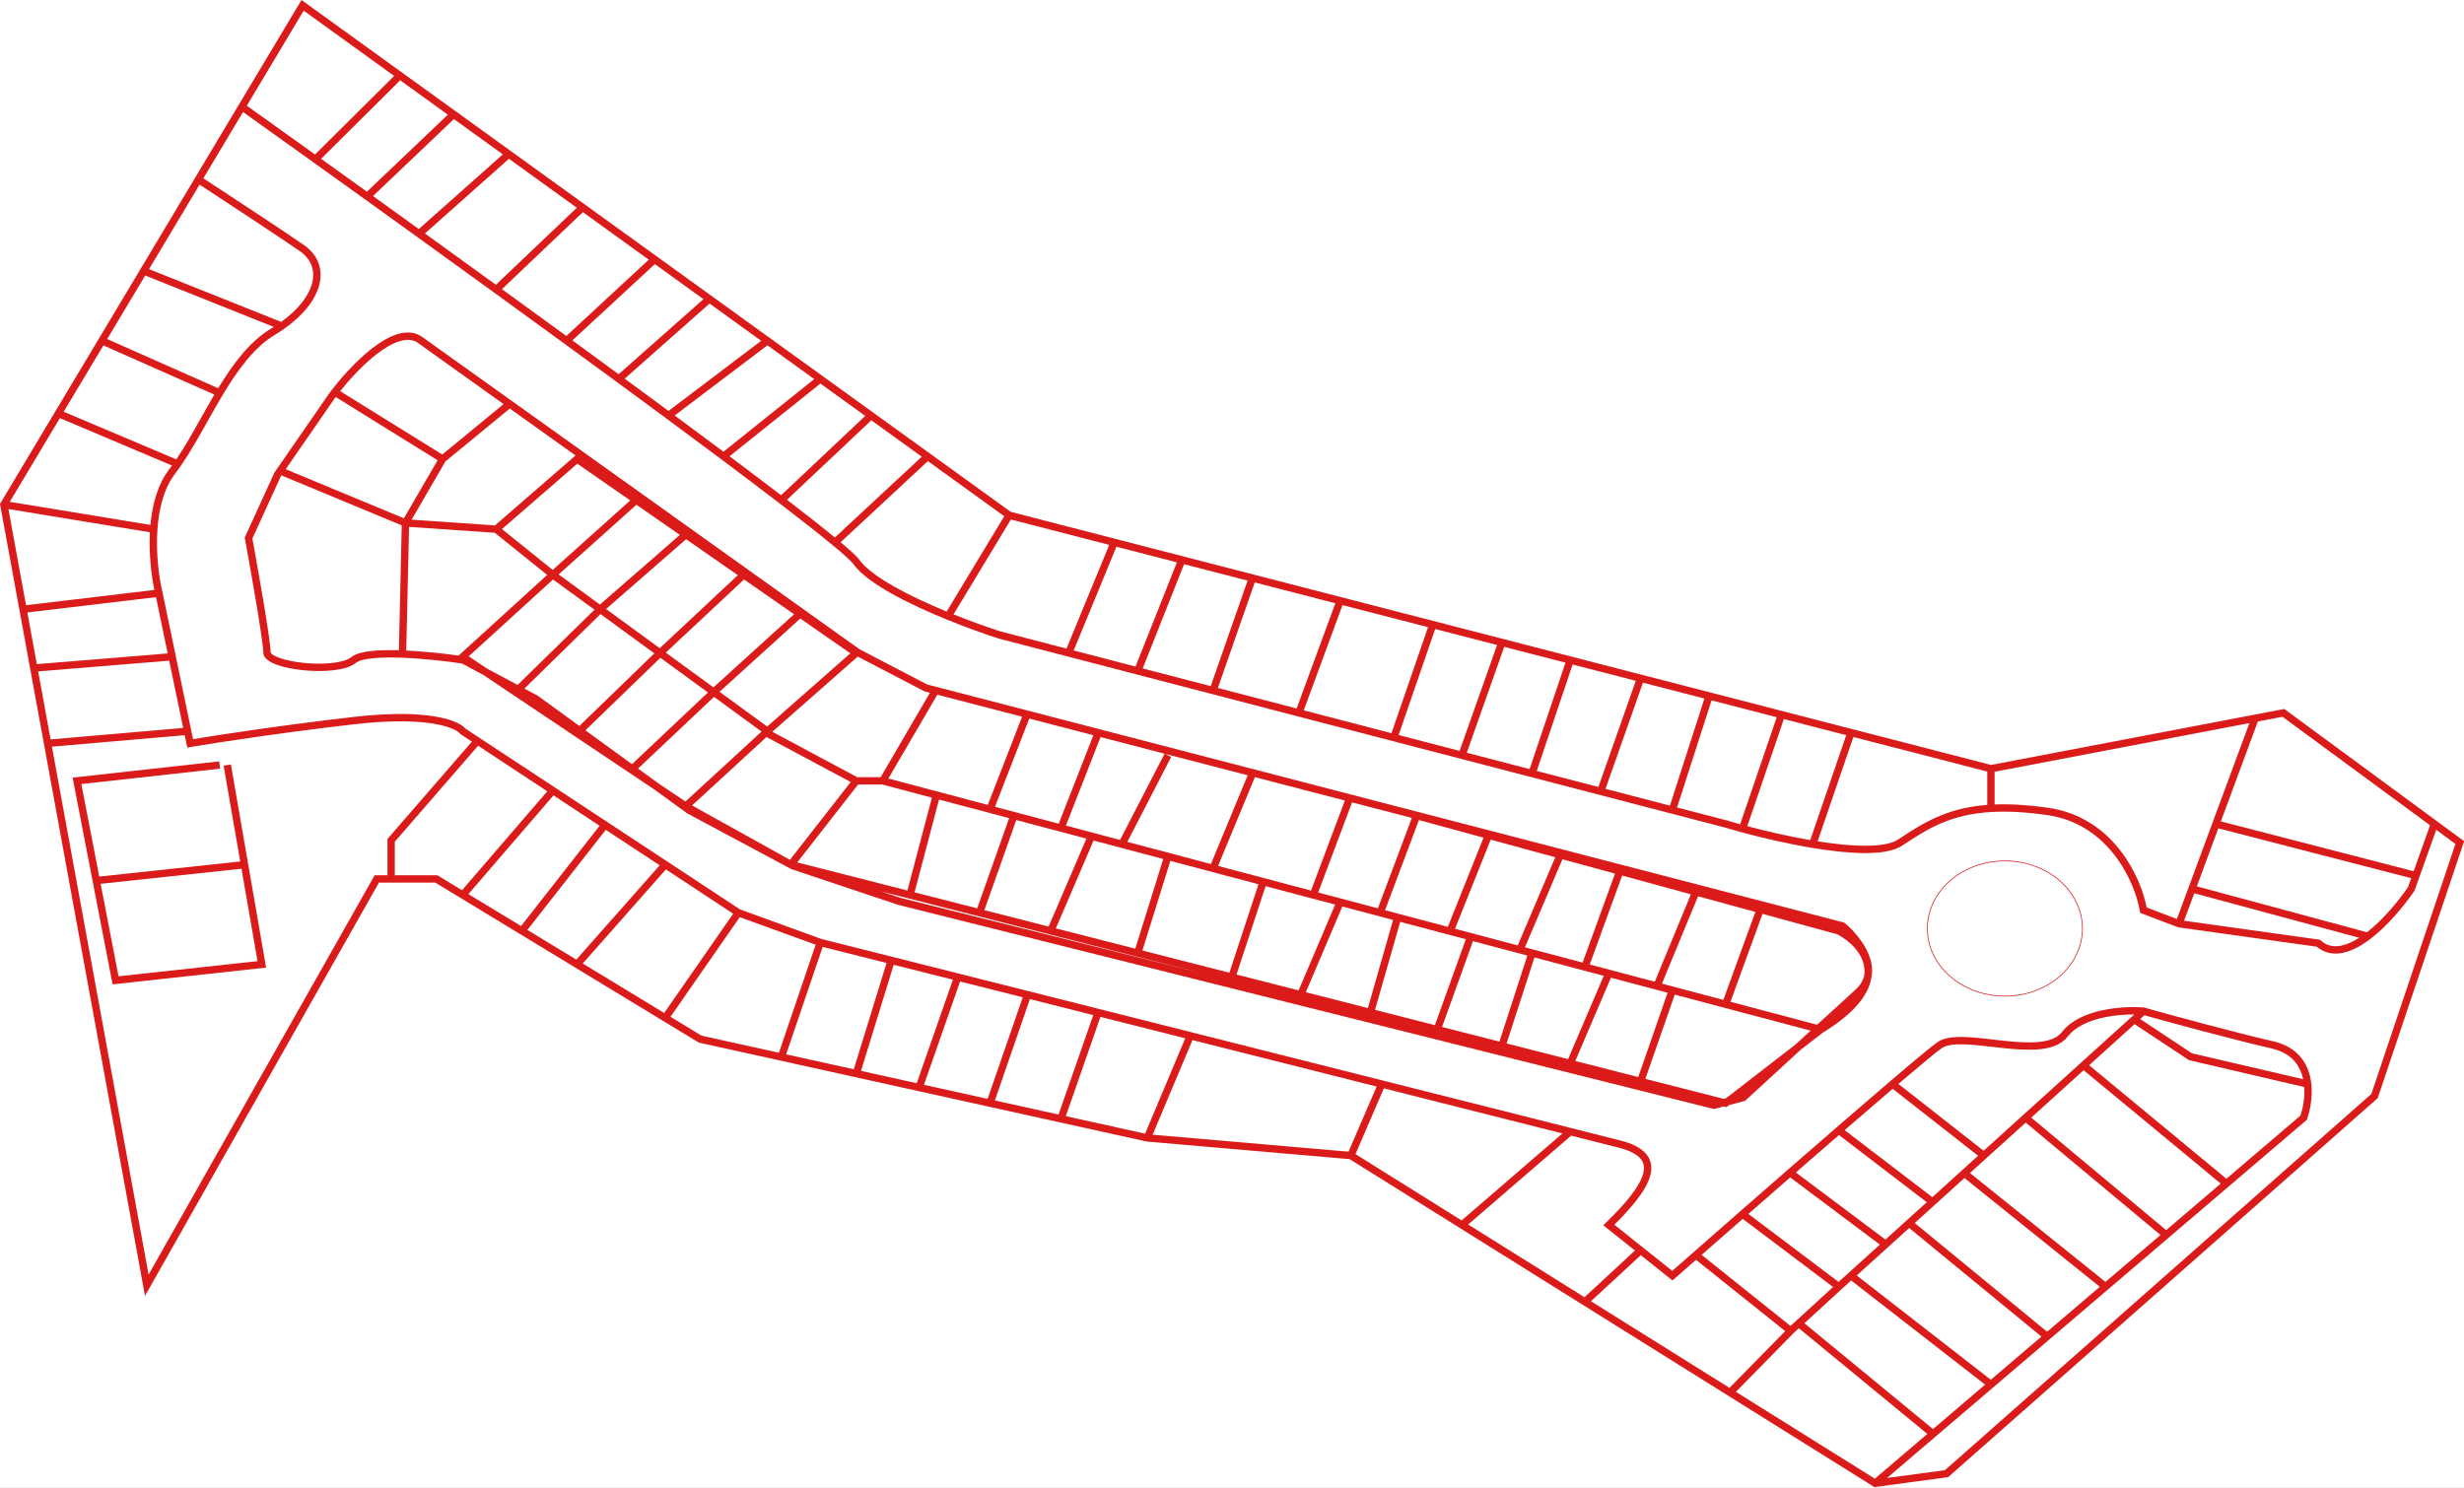
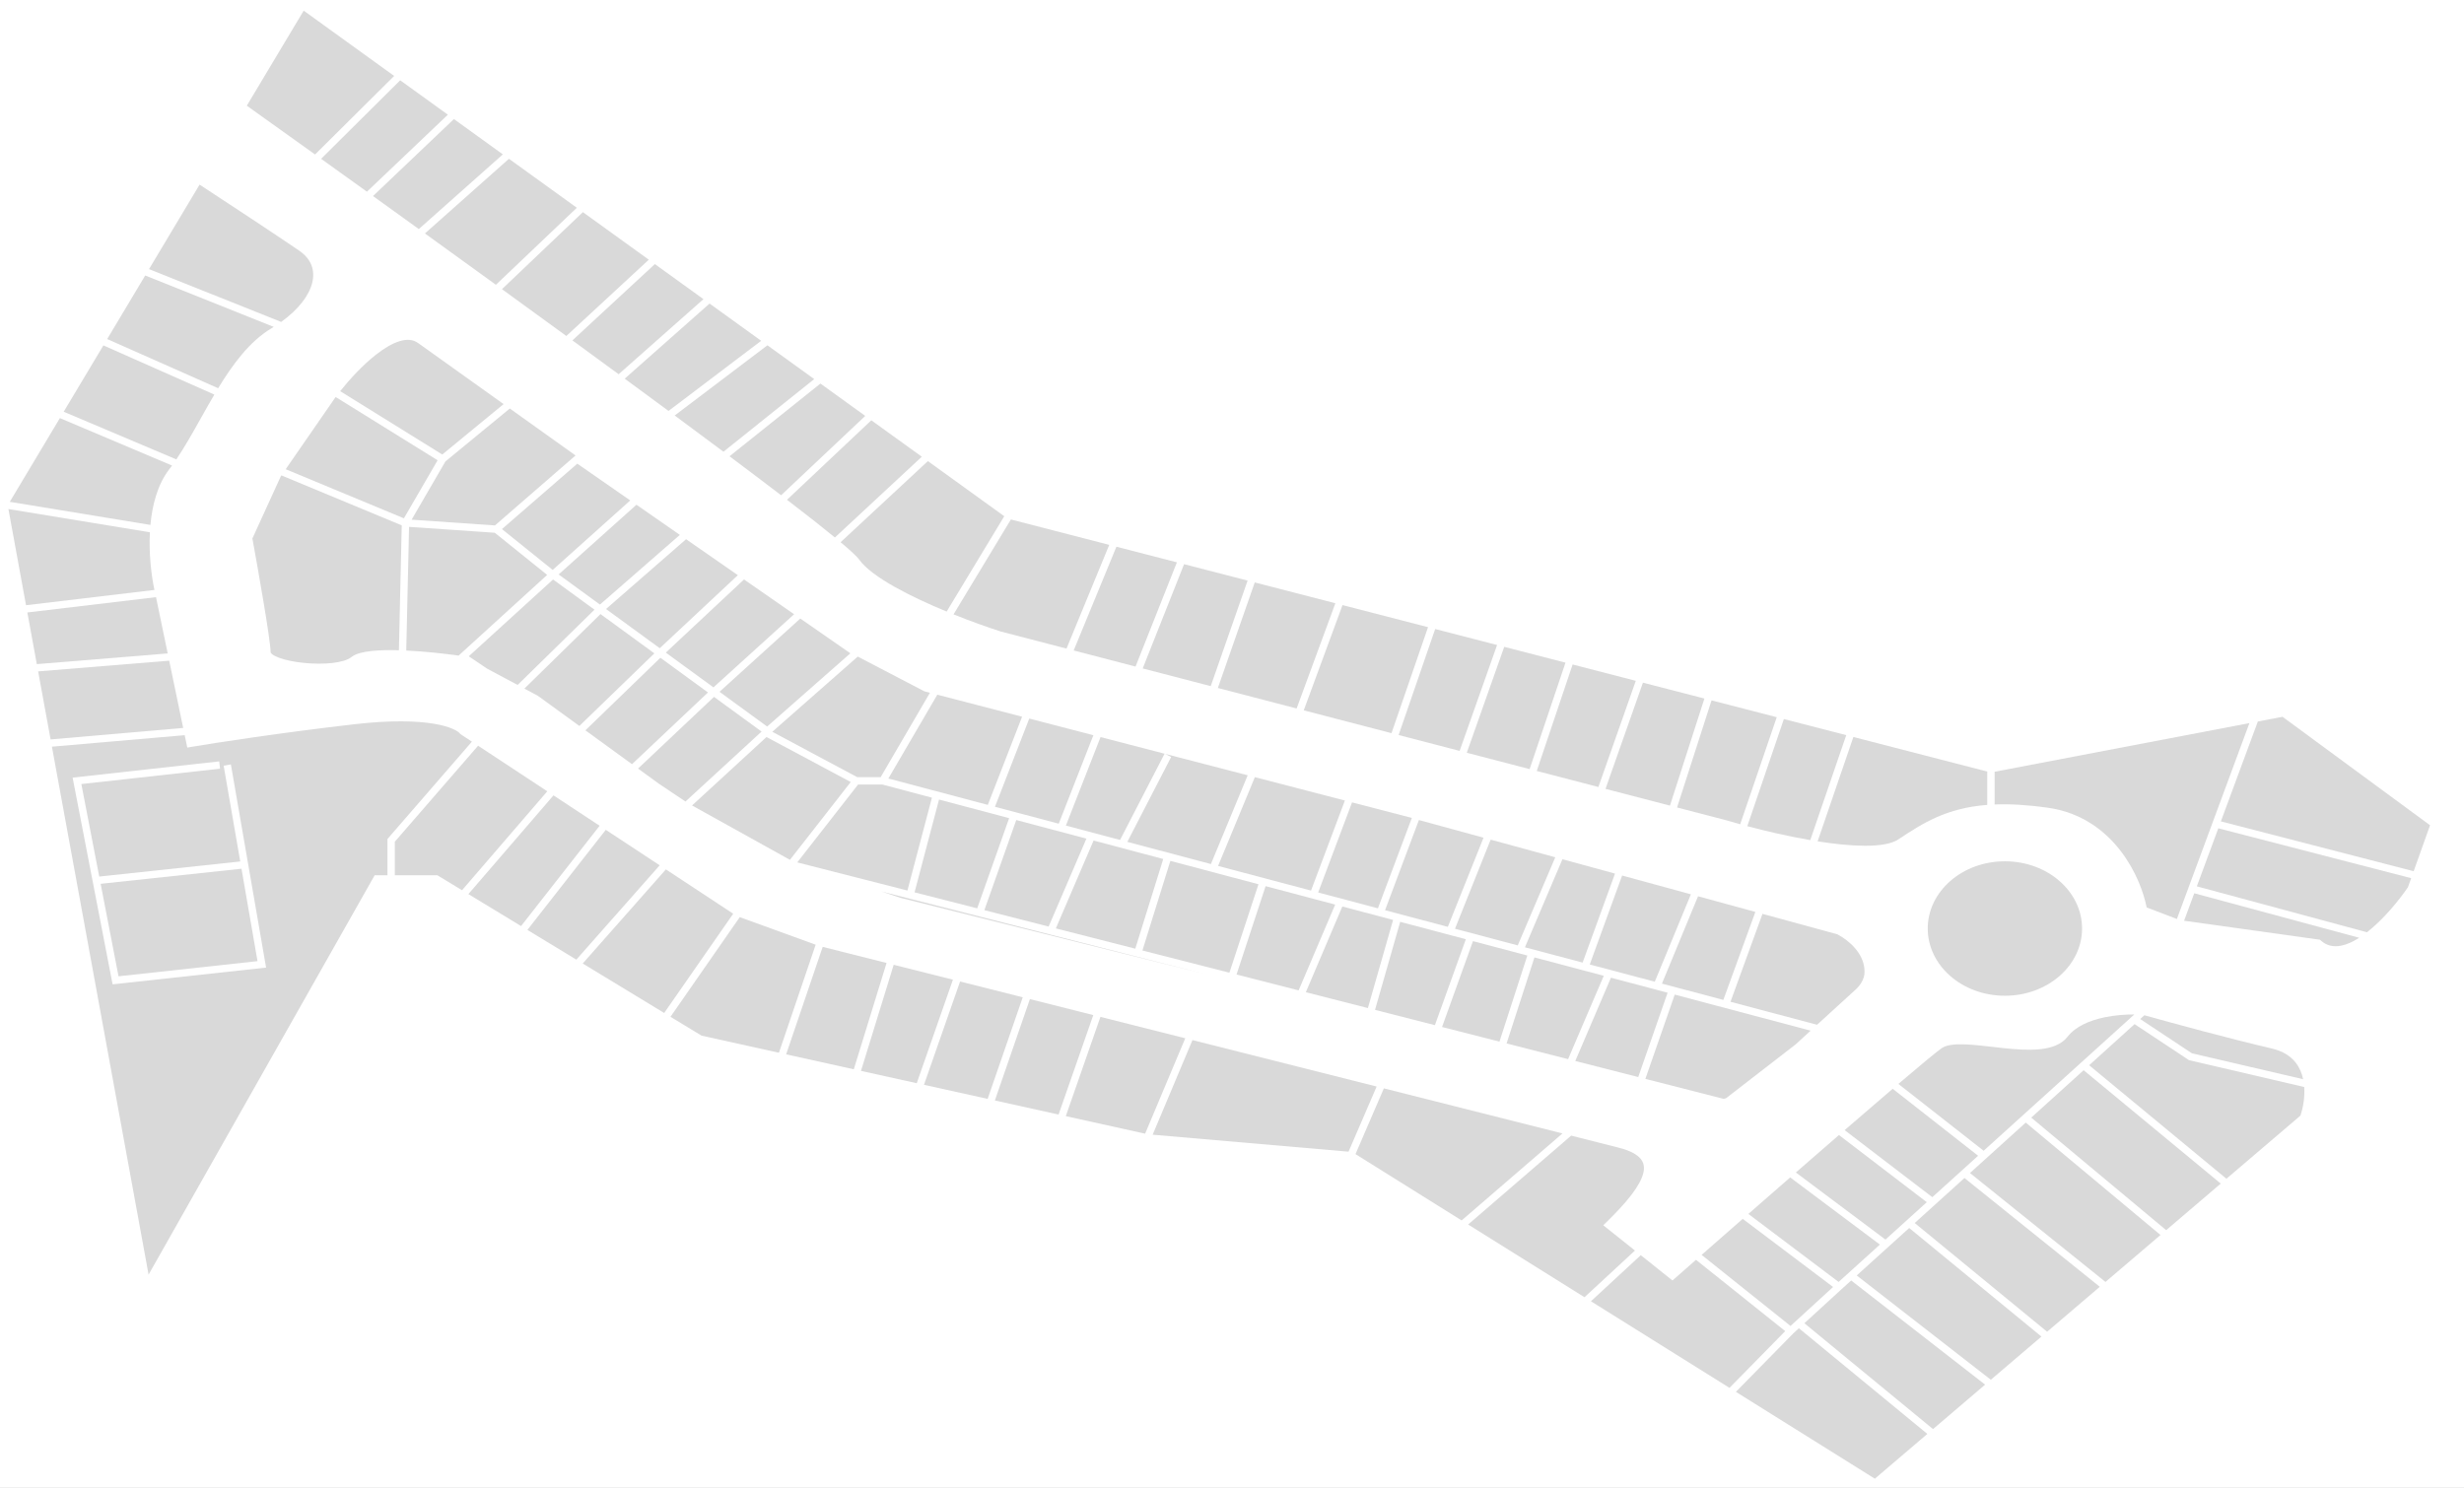
<svg xmlns="http://www.w3.org/2000/svg" width="3353" height="2024" viewBox="0 0 3353 2024" fill="none">
  <g clip-path="url(#clip0_49_428)">
    <rect width="3353" height="2024" fill="white" />
-     <path fill-rule="evenodd" clip-rule="evenodd" d="M110.695 1067.12L299.415 1046.21L298.314 1036.27L98.819 1058.37L153.222 1339.71L362.093 1316.92L314.184 1040.39L304.331 1042.1L326.92 1172.48L135.044 1193.03L110.695 1067.12ZM136.949 1202.89L161.292 1328.77L350.422 1308.14L328.63 1182.36L136.949 1202.89Z" fill="#DB1A1A" />
-     <path fill-rule="evenodd" clip-rule="evenodd" d="M657.755 918.637L628.659 903.06C607.843 899.939 575.965 896.251 546.933 895.166C532.206 894.616 518.354 894.742 507.105 895.914C501.481 896.501 496.622 897.338 492.686 898.437C488.683 899.554 485.991 900.847 484.401 902.133C477.351 907.832 465.801 910.85 453.474 912.259C440.889 913.698 426.51 913.56 412.953 912.22C399.426 910.884 386.433 908.322 376.679 904.771C371.83 903.005 367.493 900.893 364.273 898.36C361.126 895.885 358.257 892.355 358.257 887.745C358.257 884.382 357.284 876.006 355.574 864.147C353.889 852.464 351.552 837.807 348.95 822.178C343.747 790.925 337.503 755.878 333.339 733.145L333.056 731.598L373.393 643.265L447.687 535.84L447.73 535.781C460.889 517.898 482.798 492.513 505.833 474.552C517.33 465.587 529.409 458.231 541.051 454.737C552.784 451.215 564.607 451.492 574.663 458.676L1169.38 883.473L1261.56 931.548L2509.6 1255.69L2510.46 1256.4C2521.33 1265.46 2535.62 1281.11 2542.86 1298.76C2546.5 1307.64 2548.46 1317.29 2547.05 1326.96C2547.03 1327.1 2547.01 1327.24 2546.99 1327.38C2544.67 1351.13 2525.9 1377.72 2480.6 1405.37L2450.09 1428.97C2421.76 1454.98 2393.55 1480.93 2375.64 1497.42L2374.73 1498.26L2353.25 1503.9L2349.39 1506.89L2345.58 1505.92L2332.29 1509.41L1222.35 1231.55L1076.77 1182.85L935.095 1106.99L890.894 1074.87L657.755 918.637ZM456.796 540.342C456.468 540.782 456.145 541.218 455.828 541.649L388.765 638.618L549.631 705.446L595.496 626.432L456.796 540.342ZM382.948 647.03L546.681 715.049L542.839 885.026C529.51 884.648 516.791 884.851 506.068 885.968C500.111 886.589 494.655 887.504 489.997 888.805C485.405 890.087 481.224 891.842 478.114 894.356C473.413 898.157 464.338 900.952 452.338 902.324C440.594 903.666 426.941 903.554 413.936 902.269C400.901 900.981 388.8 898.542 380.101 895.374C375.723 893.781 372.494 892.104 370.455 890.5C368.342 888.838 368.257 887.884 368.257 887.745C368.257 883.507 367.147 874.333 365.472 862.72C363.771 850.932 361.421 836.194 358.814 820.536C353.717 789.915 347.625 755.681 343.459 732.891L382.121 648.224L382.948 647.03ZM552.833 885.408L556.638 717.092L673.346 725.124L744.576 782.478L624.055 892.287C604.592 889.548 578.036 886.607 552.833 885.408ZM662.911 910.054L637.841 893.254L752.608 788.689L808.962 829.803L704.356 932.242L662.911 910.054ZM713.597 937.189L817.153 835.779L890.441 889.247L788.412 988.047L731.919 946.998L713.597 937.189ZM796.625 994.015L898.64 895.228L963.393 942.469L860.007 1040.07L796.625 994.015ZM868.239 1046.05L971.61 948.464L1036.34 995.69L932.771 1090.9L896.619 1066.67L868.239 1046.05ZM1199.14 1213.24L1225.16 1221.94L1640.77 1325.98L1199.14 1213.24ZM462.931 532.381C475.797 516.201 493.621 496.754 511.982 482.438C523.035 473.819 533.98 467.3 543.926 464.315C553.78 461.357 562.108 461.997 568.851 466.813L685.3 549.991L601.85 618.606L462.931 532.381ZM693.726 556.009L606.129 628.034L560.114 707.307L673.539 715.114L783.193 619.915L693.726 556.009ZM1875.07 1236.25L1921.24 1113.21L1839.85 1092.07L1793.76 1214.69L1875.07 1236.25ZM1830.12 1089.54L1784.04 1212.11L1657.56 1178.57L1707.62 1057.73L1830.12 1089.54ZM1697.85 1055.19L1647.81 1175.99L1534.05 1145.82L1593.7 1030.28L1585.36 1025.98L1697.85 1055.19ZM1584.75 1025.82L1524.16 1143.2L1450.46 1123.65L1497.62 1003.19L1584.75 1025.82ZM1440.73 1121.07L1487.87 1000.66L1400.61 977.993L1353.94 1098.06L1440.73 1121.07ZM1344.22 1095.48L1390.86 975.462L1275.49 945.497L1208.89 1059.59L1344.22 1095.48ZM1265.44 942.885L1198.39 1057.74H1166.51L1050.94 995.987L1167.23 893.631L1257.95 940.941L1265.44 942.885ZM683.05 720.099L752.084 775.685L857.63 681.105L785.599 631.069L683.05 720.099ZM866.071 686.968L760.194 781.845L816.401 822.852L925.138 727.999L866.071 686.968ZM933.606 733.881L824.685 828.895L897.791 882.23L1004.06 782.82L933.606 733.881ZM1012.46 788.655L906.015 888.23L970.857 935.536L1080.61 835.996L1012.46 788.655ZM1089.04 841.851L979.106 941.555L1043.92 988.841L1157.16 889.172L1089.04 841.851ZM941.74 1096.24L1074.95 1170.26L1157.66 1064.35L1043.05 1003.11L941.74 1096.24ZM1167.7 1067.74L1084.91 1173.75L1234.84 1212.03L1268.15 1085.66L1200.61 1067.74H1167.7ZM1277.82 1088.22L1244.53 1214.51L1329.78 1236.27L1373.23 1113.52L1277.82 1088.22ZM1382.93 1116.09L1339.51 1238.75L1426.98 1261.09L1478.38 1141.4L1382.93 1116.09ZM1488.15 1143.99L1436.79 1263.59L1544.9 1291.19L1582.93 1169.13L1488.15 1143.99ZM1554.6 1293.66L1672.97 1323.89L1712.54 1203.5L1592.61 1171.69L1554.6 1293.66ZM1722.22 1206.07L1682.68 1326.36L1767.16 1347.93L1816.89 1231.17L1722.22 1206.07ZM1826.66 1233.76L1776.97 1350.43L1861.43 1372L1895.71 1252.07L1826.66 1233.76ZM1905.38 1254.64L1871.12 1374.47L1952.61 1395.28L1994.71 1278.32L1905.38 1254.64ZM2004.41 1280.9L1962.34 1397.76L2040.45 1417.7L2078.38 1300.51L2004.41 1280.9ZM2088.06 1303.08L2050.15 1420.18L2133.84 1441.54L2182.39 1328.09L2088.06 1303.08ZM2192.15 1330.68L2143.65 1444.05L2229.3 1465.91L2269.26 1351.13L2192.15 1330.68ZM2278.96 1353.7L2239.02 1468.39L2345.54 1495.59L2348.74 1494.75L2443.64 1421.32C2450.44 1415.08 2457.23 1408.85 2463.89 1402.74L2278.96 1353.7ZM2472.65 1394.72L2354.83 1363.47L2398.38 1243.8L2500.4 1271.66C2517.2 1280.66 2534.84 1297.2 2537.01 1317.9C2537.29 1320.59 2537.32 1323.41 2537.03 1326.34C2535.82 1333.37 2532.22 1340.42 2524.9 1347.04C2512.66 1358.12 2493.67 1375.46 2472.65 1394.72ZM2345.12 1360.9L2388.7 1241.16L2310.69 1219.85L2261.56 1338.74L2345.12 1360.9ZM2251.81 1336.15L2300.97 1217.19L2207.38 1191.63L2163.33 1312.69L2251.81 1336.15ZM2153.62 1310.12L2197.7 1188.99L2126.15 1169.45L2075.12 1289.3L2153.62 1310.12ZM2065.35 1286.71L2116.41 1166.79L2028.49 1142.77L1979.95 1264.06L2065.35 1286.71ZM1970.21 1261.48L2018.78 1140.12L1930.84 1116.1L1884.78 1238.83L1970.21 1261.48Z" fill="#DB1A1A" />
-     <path fill-rule="evenodd" clip-rule="evenodd" d="M2728.26 1356.24C2786.8 1356.24 2834.26 1314.83 2834.26 1263.74C2834.26 1212.66 2786.8 1171.24 2728.26 1171.24C2669.71 1171.24 2622.26 1212.66 2622.26 1263.74C2622.26 1314.83 2669.71 1356.24 2728.26 1356.24ZM2728.26 1355.24C2786.38 1355.24 2833.26 1314.15 2833.26 1263.74C2833.26 1213.33 2786.38 1172.24 2728.26 1172.24C2670.14 1172.24 2623.26 1213.33 2623.26 1263.74C2623.26 1314.15 2670.14 1355.24 2728.26 1355.24Z" fill="#DB1A1A" />
-     <path fill-rule="evenodd" clip-rule="evenodd" d="M410.264 0L1375.42 696.638L2709.42 1041.12L3108.46 964.923L3353.16 1144.88L3235.57 1494.61L2650.93 2010.5L2550.64 2023.94L1836.63 1577.62L1560.5 1553.7L950.87 1418.95L592.358 1201.24H515.673L197.32 1763.7L0 685.792L410.264 0ZM1844.55 1570.78L1988.96 1661.05L2126.21 1542.64C2068.14 1527.97 1982.47 1506.34 1883.16 1481.29L1844.55 1570.78ZM1873.34 1478.81C1795.55 1459.18 1709.82 1437.56 1622.7 1415.59L1568.53 1544.36L1835.1 1567.45L1873.34 1478.81ZM1558.27 1542.96L1612.89 1413.12L1497.47 1384.01L1450.33 1519.1L1558.27 1542.96ZM1440.5 1516.93L1487.74 1381.56L1401.48 1359.81L1353.82 1497.77L1440.5 1516.93ZM1343.99 1495.6L1391.75 1357.35C1362.71 1350.03 1334.19 1342.84 1306.47 1335.85L1257.34 1476.45L1343.99 1495.6ZM1247.5 1474.27L1296.73 1333.4L1216.14 1313.08L1171.63 1457.5L1247.5 1474.27ZM1161.84 1455.34L1206.43 1310.63C1175.63 1302.87 1146.5 1295.52 1119.51 1288.72L1069.79 1434.99L1161.84 1455.34ZM1059.96 1432.82L1109.95 1285.77L1006.67 1248.26L912.398 1383.89L954.645 1409.54L1059.96 1432.82ZM903.834 1378.69L997.726 1243.6L906.131 1183.27L792.963 1311.36L903.834 1378.69ZM784.279 1306.09L897.696 1177.71L824.354 1129.41L717.666 1265.64L784.279 1306.09ZM709.058 1260.41L815.974 1123.89L753.177 1082.52L637.399 1216.9L709.058 1260.41ZM628.733 1211.63L744.756 1076.98L650.036 1014.59L650.534 1015.02L537.257 1145.61V1191.24H595.156L628.733 1211.63ZM527.257 1191.24V1141.88L642.167 1009.4L626.292 998.948L625.774 998.266C624.706 996.858 621.764 994.445 615.744 991.865C609.858 989.342 601.445 986.838 589.995 984.952C567.098 981.182 532.419 979.947 482.329 985.711C381.625 997.3 291.847 1011.19 259.596 1016.67L254.843 1017.48L251.336 1000.61L70.659 1016.25L202.194 1734.79L509.842 1191.24H527.257ZM68.851 1006.37L249.287 990.748L230.261 899.199L51.901 913.777L68.851 1006.37ZM50.091 903.892L228.211 889.333L212.295 812.751L37.22 833.58L50.091 903.892ZM35.416 823.724L210.157 802.934C206.037 783.559 202.43 754.41 203.972 724.447L11.454 692.829L35.416 823.724ZM13.322 683.002L204.684 714.43C207.178 687.152 214.392 659.477 230.286 638.705C231.559 637.042 232.824 635.343 234.08 633.612L81.496 569.044L13.322 683.002ZM86.68 560.379L239.941 625.234C251.425 608.243 262.154 589.115 273.182 569.453C279.204 558.718 285.314 547.824 291.686 537.031L140.683 470.108L86.68 560.379ZM145.855 461.462L296.864 528.388C316.896 495.482 339.589 464.762 369.18 446.96C370.313 446.277 371.431 445.591 372.531 444.9L197.598 374.969L145.855 461.462ZM202.797 366.278L382.589 438.152C406.597 420.908 420.581 401.988 424.823 385.065C426.991 376.417 426.621 368.316 423.833 361.061C421.044 353.803 415.71 347.067 407.422 341.363C377.936 321.067 307.267 274.605 271.595 251.276L202.797 366.278ZM276.733 242.688C312.279 265.932 383.4 312.688 413.092 333.125C422.793 339.802 429.553 348.067 433.168 357.474C436.783 366.883 437.127 377.109 434.523 387.496C429.349 408.135 412.566 429.484 386.115 447.906C382.386 450.503 378.459 453.047 374.335 455.528C345.889 472.642 323.661 503.136 303.152 537.316C296.077 549.109 289.174 561.407 282.297 573.658L282.295 573.662C270.331 594.977 258.445 616.152 245.865 634.282C243.361 637.89 240.818 641.398 238.228 644.782C222.995 664.69 216.169 692.421 214.222 720.589C211.918 753.928 216.513 786.942 221.118 806.074L221.137 806.15L262.673 1006.01C298.506 1000.05 384.86 986.862 481.186 975.777C531.896 969.941 567.55 971.122 591.62 975.085C603.653 977.067 612.881 979.758 619.683 982.673C625.876 985.327 630.451 988.334 633.153 991.493L1007.02 1237.74L1117.73 1277.96C1134.61 1282.21 1152.37 1286.69 1170.86 1291.35L1213.98 1302.22C1242.85 1309.5 1273.15 1317.14 1304.48 1325.04C1335.27 1332.8 1367.06 1340.81 1399.48 1348.99C1431 1356.94 1463.11 1365.03 1495.48 1373.19C1518.88 1379.1 1542.41 1385.03 1565.96 1390.97L1620.98 1404.84C1711.66 1427.71 1800.95 1450.23 1881.48 1470.55C1988.01 1497.43 2079.21 1520.44 2137.98 1535.3C2173.83 1544.36 2197.64 1550.39 2205.5 1552.4C2221.52 1556.5 2233.04 1562.35 2239.88 1570.34C2246.99 1578.64 2248.48 1588.57 2245.86 1599.19C2243.31 1609.56 2236.82 1620.77 2227.77 1632.57C2219.56 1643.27 2209.02 1654.75 2196.79 1666.86L2275.6 1729.72C2284.56 1721.84 2294.23 1713.34 2304.46 1704.36C2323.97 1687.23 2345.51 1668.35 2367.97 1648.7C2410.84 1611.2 2457.07 1570.89 2498.98 1534.59C2525.81 1511.35 2550.88 1489.76 2572.17 1471.59C2605.23 1443.38 2629.52 1423.14 2636.95 1418.1C2641.7 1414.89 2647.63 1413.13 2654.04 1412.2C2660.49 1411.27 2667.76 1411.15 2675.46 1411.47C2686.83 1411.94 2699.61 1413.41 2712.5 1414.89L2712.5 1414.89C2716.95 1415.41 2721.42 1415.92 2725.85 1416.4C2743.32 1418.27 2760.28 1419.56 2774.61 1418.11C2789.03 1416.66 2799.69 1412.55 2805.81 1404.68C2818.7 1388.07 2840.42 1379.32 2861.39 1374.89C2882.51 1370.43 2903.85 1370.14 2917.18 1371.26L2917.65 1371.3L2918.11 1371.43C2953.1 1381.26 3037.21 1404.2 3093.89 1417.37C3111.23 1421.4 3123.48 1429.5 3131.71 1439.95C3139.88 1450.33 3143.82 1462.67 3145.2 1474.84C3147.22 1492.71 3143.77 1510.69 3139.47 1522.9L3139.03 1524.17L2567.91 2011.53L2646.59 2000.99L3226.94 1488.88L3341.35 1148.61L3315.21 1129.38L3285.75 1212.02L3285.4 1212.55C3272 1232.3 3249.37 1259.95 3225.06 1278.3C3213.04 1287.37 3200.23 1294.46 3187.65 1296.93C3175.29 1299.35 3163.13 1297.29 3152.6 1288.49L2964 1262.12L2912.31 1242.4L2911.83 1239.59C2908.53 1220.46 2898.18 1190.72 2877.88 1164.32C2857.66 1138.01 2827.7 1115.18 2785.06 1109.2C2755.24 1105.01 2730.57 1103.93 2709.55 1105.17C2653.65 1108.45 2622.92 1128.1 2588.52 1150.91C2577.02 1158.54 2558.5 1161.16 2537.49 1161.1C2516.19 1161.04 2491.22 1158.21 2465.93 1153.99C2432.17 1148.36 2397.58 1140.22 2369.95 1132.74C2361.57 1130.47 2353.81 1128.25 2346.91 1126.19L2346.82 1126.16L1358.86 869.047L1358.73 869.005C1340.36 863.112 1314.97 854.1 1288.37 843.249C1262.69 832.773 1235.77 820.541 1212.94 807.703C1190.31 794.977 1170.98 781.277 1161.2 767.662C1159.94 765.913 1156.99 762.831 1152.1 758.353C1147.32 753.968 1140.95 748.494 1133.13 742.023C1115.47 727.402 1090.59 707.849 1060.22 684.576C1036.94 666.745 1010.46 646.745 981.566 625.129C958.098 607.574 933.038 588.956 906.807 569.568C884.991 553.445 862.367 536.79 839.177 519.775C815.971 502.748 792.198 485.361 768.103 467.783C736.546 444.763 704.437 421.417 672.322 398.13C637.09 372.582 601.853 347.105 567.332 322.206C543.41 304.951 519.831 287.974 496.838 271.443C472.596 254.013 449.004 237.08 426.345 220.84C391.995 196.222 359.789 173.2 330.71 152.461L276.733 242.688ZM335.86 143.852C364.147 164.025 395.408 186.369 428.733 210.249L536.363 103.349L413.25 14.488L335.86 143.852ZM544.581 109.281L436.976 216.157C457.107 230.588 477.951 245.549 499.312 260.905L609.448 156.101L544.581 109.281ZM617.697 162.055L507.575 266.846C527.972 281.514 548.812 296.521 569.931 311.751L684.275 210.111L617.697 162.055ZM692.582 216.107L578.24 317.745C610.045 340.69 642.427 364.104 674.824 387.591L784.946 282.774L692.582 216.107ZM793.195 288.728L683.056 393.561C712.428 414.865 741.773 436.203 770.673 457.28L882.878 353.46L793.195 288.728ZM891.149 359.43L778.906 463.287C800.206 478.83 821.24 494.217 841.841 509.327L957.265 407.152L891.149 359.43ZM965.575 413.15L850.09 515.38C870.482 530.349 890.422 545.03 909.742 559.303L1035.8 463.84L965.575 413.15ZM1044.29 469.962L918.124 565.5C941.277 582.623 963.486 599.127 984.458 614.805L1108 515.949L1044.29 469.962ZM1116.41 522.023L992.729 620.993C1018.27 640.117 1041.85 657.935 1062.92 674.052L1177.43 566.061L1116.41 522.023ZM1185.68 572.02L1070.96 680.214C1097.42 700.532 1119.56 717.926 1136.13 731.529L1254.39 621.612L1185.68 572.02ZM1262.66 627.58L1143.89 737.966C1149.83 742.947 1154.85 747.306 1158.86 750.979C1163.71 755.429 1167.38 759.137 1169.32 761.826C1177.72 773.513 1195.31 786.318 1217.84 798.987C1239.02 810.896 1263.95 822.353 1288.19 832.367L1366.6 702.602L1262.66 627.58ZM1375.61 707.016L1297.57 836.184C1321.87 845.929 1344.78 854.024 1361.65 859.44L1451.3 882.77L1509.45 741.577L1375.61 707.016ZM1519.22 744.101L1461.06 885.312L1545.24 907.219L1601.52 765.353L1519.22 744.101ZM1611.28 767.873L1554.99 909.757L1647.56 933.847L1697.74 790.201L1611.28 767.873ZM1707.46 792.71L1657.27 936.374L1764.43 964.264L1817.16 821.037L1707.46 792.71ZM1826.89 823.55L1774.15 966.794L1893.54 997.864L1943.27 853.603L1826.89 823.55ZM1952.98 856.112L1903.24 1000.39L1986.25 1021.99L2037.22 877.866L1952.98 856.112ZM2046.94 880.376L1995.97 1024.52L2081.51 1046.78L2130.3 901.903L2046.94 880.376ZM2140.01 904.409L2091.21 1049.31L2175.07 1071.13L2225.98 926.61L2140.01 904.409ZM2235.7 929.119L2184.78 1073.66L2272.45 1096.48L2319.37 950.727L2235.7 929.119ZM2329.07 953.231L2282.14 1099L2349.6 1116.56L2349.69 1116.58C2355.27 1118.25 2361.43 1120.02 2368.04 1121.85L2417.78 976.139L2329.07 953.231ZM2427.49 978.647L2377.72 1124.46C2403.02 1131.18 2433.44 1138.25 2463.4 1143.42L2512.36 1000.56L2427.49 978.647ZM2522.07 1003.07L2473.41 1145.08C2496.37 1148.71 2518.57 1151.05 2537.52 1151.1C2558.35 1151.16 2574.18 1148.42 2582.99 1142.58C2616.8 1120.16 2648.55 1099.76 2704.26 1095.5V1050.12L2522.07 1003.07ZM2714.26 1050.38V1094.92C2734.86 1094.1 2758.54 1095.38 2786.45 1099.29C2832.21 1105.71 2864.34 1130.3 2885.81 1158.22C2906.25 1184.81 2917.15 1214.56 2921.17 1235.07L2962.32 1250.77L3060.99 984.169L2714.26 1050.38ZM3072.47 981.978L3022.16 1117.92L3284.5 1185.76L3306.8 1123.2L3106.05 975.564L3072.47 981.978ZM3281.13 1195.22L3018.67 1127.34L2989.43 1206.34L3220.97 1268.84C3243.15 1251.56 3264.03 1226.14 3276.76 1207.46L3281.13 1195.22ZM3210.4 1276.34L2985.94 1215.76L2972.1 1253.15L3156.96 1279L3158.09 1280.02C3166.21 1287.28 3175.5 1289.11 3185.73 1287.11C3193.55 1285.58 3201.9 1281.78 3210.4 1276.34ZM2551.3 2012.56L2362.19 1894.35L2440.23 1814.84L2447.93 1807.79L2622.72 1951.61L2551.3 2012.56ZM2630.45 1945.02L2701.34 1884.52L2519.08 1742.77L2505.63 1754.93L2505.61 1754.95L2455.38 1800.97L2630.45 1945.02ZM2501.97 1744.76L2558.15 1693.93L2436.09 1602.49C2416.96 1619.16 2397.78 1635.91 2379.18 1652.18L2501.97 1744.76ZM2371.49 1658.9C2351.84 1676.1 2332.94 1692.66 2315.54 1707.94L2436.54 1804.67L2494.45 1751.62L2371.49 1658.9ZM2429.31 1811.69L2307.91 1714.64C2297.65 1723.65 2287.98 1732.15 2279.06 1740L2275.91 1742.77L2232.75 1708.33L2164.95 1771.06L2353.5 1888.92L2429.31 1811.69ZM2156.17 1765.57L2224.84 1702.02L2181.71 1667.62L2185.77 1663.66C2199.56 1650.24 2211.15 1637.8 2219.84 1626.48C2228.57 1615.09 2234.08 1605.18 2236.15 1596.8C2238.16 1588.67 2236.9 1582.23 2232.29 1576.84C2227.41 1571.14 2218.25 1565.99 2203.02 1562.09C2195.36 1560.13 2172.51 1554.34 2138.05 1545.63L1997.84 1666.6L2156.17 1765.57ZM2443.8 1595.77L2565.71 1687.1L2621.95 1636.22L2502.45 1544.81C2483.51 1561.23 2463.72 1578.42 2443.8 1595.77ZM2510.17 1538.13L2629.49 1629.39L2691.8 1573.02L2575.55 1481.86C2556.22 1498.37 2533.95 1517.55 2510.17 1538.13ZM2583.31 1475.24L2699.33 1566.21L2904.36 1380.71C2892.62 1380.63 2877.95 1381.61 2863.45 1384.67C2843.28 1388.94 2824.42 1397.02 2813.71 1410.81C2805.07 1421.94 2790.99 1426.51 2775.61 1428.06C2760.14 1429.62 2742.26 1428.22 2724.79 1426.34C2720.15 1425.84 2715.55 1425.31 2711.02 1424.79L2711.02 1424.79C2698.25 1423.32 2686.02 1421.91 2675.04 1421.46C2667.65 1421.15 2661.06 1421.29 2655.47 1422.1C2649.84 1422.91 2645.57 1424.35 2642.56 1426.38C2636.04 1430.8 2614.2 1448.92 2583.31 1475.24ZM2918.06 1381.8C2954.53 1392.01 3036.1 1414.21 3091.63 1427.11C3106.98 1430.68 3117.17 1437.65 3123.85 1446.14C3129.1 1452.79 3132.35 1460.59 3134.11 1468.84L2982.77 1433.58L2912.39 1386.94L2918.06 1381.8ZM2904.73 1393.87L2842.9 1449.81L3029.71 1604.31L3130.47 1518.33C3133.9 1508.07 3136.58 1493.77 3135.58 1479.45L2978.75 1442.91L2904.73 1393.87ZM3021.98 1610.9L2835.4 1456.59L2764.11 1521.09L2947.72 1674.28L3021.98 1610.9ZM2940 1680.86L2756.62 1527.87L2680.73 1596.52L2865.13 1744.75L2940 1680.86ZM2857.39 1751.36L2673.22 1603.31L2605.54 1664.55L2785.7 1812.54L2857.39 1751.36ZM2777.97 1819.13L2598.04 1671.33L2526.61 1735.95L2709.11 1877.89L2777.97 1819.13Z" fill="#DB1A1A" />
+     <path data-block="1" data-lot="15" id="test-1" d="M1988.96 1661.05L1844.55 1570.78L1883.16 1481.29C1982.47 1506.34 2068.14 1527.97 2126.21 1542.64L1988.96 1661.05Z" fill="#D9D9D9" />
+     <path data-block="1" data-lot="16" id="test-2" d="M1622.7 1415.59C1709.82 1437.56 1795.55 1459.18 1873.34 1478.81L1835.1 1567.45L1568.53 1544.36L1622.7 1415.59Z" fill="#D9D9D9" />
+     <path data-block="1" data-lot="17" id="test-3" d="M1612.89 1413.12L1558.27 1542.96L1450.33 1519.1L1497.47 1384.01L1612.89 1413.12Z" fill="#D9D9D9" />
+     <path data-block="1" data-lot="18" id="test-4" d="M1487.74 1381.56L1440.5 1516.93L1353.82 1497.77L1401.48 1359.81L1487.74 1381.56Z" fill="#D9D9D9" />
+     <path data-block="1" data-lot="19" id="test-5" d="M1391.75 1357.35L1343.99 1495.6L1257.34 1476.45L1306.47 1335.85C1334.19 1342.84 1362.71 1350.03 1391.75 1357.35Z" fill="#D9D9D9" />
+     <path data-block="1" data-lot="20" id="test-6" d="M1296.73 1333.4L1247.5 1474.27L1171.63 1457.5L1216.14 1313.08L1296.73 1333.4Z" fill="#D9D9D9" />
+     <path data-block="1" data-lot="21" id="test-7" d="M1206.43 1310.63L1161.84 1455.34L1069.79 1434.99L1119.51 1288.72C1146.5 1295.52 1175.63 1302.87 1206.43 1310.63Z" fill="#D9D9D9" />
+     <path data-block="1" data-lot="22" id="test-8" d="M1109.95 1285.77L1059.96 1432.82L954.645 1409.54L912.398 1383.89L1006.67 1248.26L1109.95 1285.77Z" fill="#D9D9D9" />
+     <path data-block="1" data-lot="23" id="test-9" d="M997.726 1243.6L903.834 1378.69L792.963 1311.36L906.131 1183.27L997.726 1243.6Z" fill="#D9D9D9" />
+     <path data-block="1" data-lot="24" id="test-10" d="M897.696 1177.71L784.279 1306.09L717.666 1265.64L824.354 1129.41L897.696 1177.71Z" fill="#D9D9D9" />
+     <path data-block="1" data-lot="25" id="test-11" d="M815.974 1123.89L709.058 1260.41L637.399 1216.9L753.177 1082.52L815.974 1123.89Z" fill="#D9D9D9" />
+     <path data-block="1" data-lot="26" id="test-12" d="M744.756 1076.98L628.733 1211.63L595.156 1191.24H537.257V1145.61L650.534 1015.02L650.036 1014.59L744.756 1076.98Z" fill="#D9D9D9" />
+     <path id="test-13" d="M161.292 1328.77L136.949 1202.89L328.63 1182.36L350.422 1308.14L161.292 1328.77Z" fill="#D9D9D9" class="invalid" />
+     <path id="test-14" fill-rule="evenodd" clip-rule="evenodd" d="M527.257 1141.88V1191.24H509.842L202.194 1734.79L70.659 1016.25L251.336 1000.61L254.843 1017.48L259.596 1016.67C291.847 1011.19 381.625 997.3 482.329 985.711C532.419 979.947 567.098 981.182 589.995 984.952C601.445 986.838 609.858 989.342 615.744 991.865C621.764 994.445 624.706 996.858 625.774 998.266L626.292 998.948L642.167 1009.4L527.257 1141.88ZM299.415 1046.21L110.695 1067.12L135.044 1193.03L326.92 1172.48L304.331 1042.1L314.184 1040.39L362.093 1316.92L153.222 1339.71L98.819 1058.37L298.314 1036.27L299.415 1046.21Z" fill="#D9D9D9" class="invalid" />
+     <path data-block="1" data-lot="27" id="test-15" d="M249.287 990.748L68.851 1006.37L51.901 913.777L230.261 899.199L249.287 990.748Z" fill="#D9D9D9" />
+     <path data-block="1" data-lot="28" id="test-16" d="M228.211 889.333L50.091 903.892L37.22 833.58L212.295 812.751L228.211 889.333Z" fill="#D9D9D9" />
+     <path data-block="1" data-lot="29" id="test-17" d="M210.157 802.934L35.416 823.724L11.454 692.829L203.972 724.447C202.43 754.41 206.037 783.559 210.157 802.934Z" fill="#D9D9D9" />
+     <path data-block="1" data-lot="30" id="test-18" d="M204.684 714.43L13.322 683.002L81.496 569.044L234.08 633.612C232.824 635.343 231.559 637.042 230.286 638.705C214.392 659.477 207.178 687.152 204.684 714.43Z" fill="#D9D9D9" />
+     <path data-block="1" data-lot="31" id="test-19" d="M239.941 625.234L86.68 560.379L140.683 470.108L291.686 537.031C285.314 547.824 279.204 558.718 273.182 569.453C262.154 589.115 251.425 608.243 239.941 625.234Z" fill="#D9D9D9" />
+     <path data-block="1" data-lot="32" id="test-20" d="M296.864 528.388L145.855 461.462L197.598 374.969L372.531 444.9C371.431 445.591 370.313 446.277 369.18 446.96C339.589 464.762 316.896 495.482 296.864 528.388Z" fill="#D9D9D9" />
+     <path data-block="1" data-lot="33" id="test-21" d="M382.589 438.152L202.797 366.278L271.595 251.276C307.267 274.605 377.936 321.067 407.422 341.363C415.71 347.067 421.044 353.803 423.833 361.061C426.621 368.316 426.991 376.417 424.823 385.065C420.581 401.988 406.597 420.908 382.589 438.152Z" fill="#D9D9D9" />
+     <path data-block="3" data-lot="21" id="test-22" d="M455.828 541.649C456.145 541.218 456.468 540.782 456.796 540.342L595.496 626.432L549.631 705.446L388.765 638.618L455.828 541.649Z" fill="#D9D9D9" />
+     <path data-block="3" data-lot="22-23" id="test-23" d="M546.681 715.049L382.948 647.03L382.121 648.224L343.459 732.891C347.625 755.681 353.717 789.915 358.814 820.536C361.421 836.194 363.771 850.932 365.472 862.72C367.147 874.333 368.257 883.507 368.257 887.745C368.257 887.884 368.342 888.838 370.455 890.5C372.494 892.104 375.723 893.781 380.101 895.374C388.8 898.542 400.901 900.981 413.936 902.269C426.941 903.554 440.594 903.666 452.338 902.324C464.338 900.952 473.413 898.157 478.114 894.356C481.224 891.842 485.405 890.087 489.997 888.805C494.655 887.504 500.111 886.589 506.068 885.968C516.791 884.851 529.51 884.648 542.839 885.026L546.681 715.049Z" fill="#D9D9D9" />
+     <path data-block="3" data-lot="24" id="test-24" d="M556.638 717.092L552.833 885.408C578.036 886.607 604.592 889.548 624.055 892.287L744.576 782.478L673.346 725.124L556.638 717.092Z" fill="#D9D9D9" />
+     <path data-block="3" data-lot="25" id="test-25" d="M637.841 893.254L662.911 910.054L704.356 932.242L808.962 829.803L752.608 788.689L637.841 893.254Z" fill="#D9D9D9" />
+     <path data-block="3" data-lot="26" id="test-26" d="M817.153 835.779L713.597 937.189L731.919 946.998L788.412 988.047L890.441 889.247L817.153 835.779Z" fill="#D9D9D9" />
+     <path data-block="3" data-lot="27" id="test-27" d="M898.64 895.228L796.625 994.015L860.007 1040.07L963.393 942.469L898.64 895.228Z" fill="#D9D9D9" />
+     <path data-block="3" data-lot="28" id="test-28" d="M971.61 948.464L868.239 1046.05L896.619 1066.67L932.771 1090.9L1036.34 995.69L971.61 948.464Z" fill="#D9D9D9" />
+     <path id="test-29" d="M1225.16 1221.94L1199.14 1213.24L1640.77 1325.98L1225.16 1221.94Z" fill="#D9D9D9" />
+     <path data-block="3" data-lot="20" id="test-30" d="M511.982 482.438C493.621 496.754 475.797 516.201 462.931 532.381L601.85 618.606L685.3 549.991L568.851 466.813C562.108 461.997 553.78 461.357 543.926 464.315C533.98 467.3 523.035 473.819 511.982 482.438Z" fill="#D9D9D9" />
+     <path data-block="3" data-lot="19" id="test-31" d="M606.129 628.034L693.726 556.009L783.193 619.915L673.539 715.114L560.114 707.307L606.129 628.034Z" fill="#D9D9D9" />
+     <path data-block="3" data-lot="7" id="test-32" d="M1921.24 1113.21L1875.07 1236.25L1793.76 1214.69L1839.85 1092.07L1921.24 1113.21Z" fill="#D9D9D9" />
+     <path data-block="3" data-lot="8" id="test-33" d="M1784.04 1212.11L1830.12 1089.54L1707.62 1057.73L1657.56 1178.57L1784.04 1212.11Z" fill="#D9D9D9" />
+     <path data-block="3" data-lot="9" id="test-34" d="M1647.81 1175.99L1697.85 1055.19L1585.36 1025.98L1593.7 1030.28L1534.05 1145.82L1647.81 1175.99Z" fill="#D9D9D9" />
+     <path data-block="3" data-lot="10" id="test-35" d="M1524.16 1143.2L1584.75 1025.82L1497.62 1003.19L1450.46 1123.65L1524.16 1143.2Z" fill="#D9D9D9" />
+     <path data-block="3" data-lot="11" id="test-36" d="M1487.87 1000.66L1440.73 1121.07L1353.94 1098.06L1400.61 977.993L1487.87 1000.66Z" fill="#D9D9D9" />
+     <path data-block="3" data-lot="12" id="test-37" d="M1390.86 975.462L1344.22 1095.48L1208.89 1059.59L1275.49 945.497L1390.86 975.462Z" fill="#D9D9D9" />
+     <path data-block="3" data-lot="13" id="test-38" d="M1198.39 1057.74L1265.44 942.885L1257.95 940.941L1167.23 893.631L1050.94 995.987L1166.51 1057.74H1198.39Z" fill="#D9D9D9" />
+     <path data-block="3" data-lot="18" id="test-39" d="M752.084 775.685L683.05 720.099L785.599 631.069L857.63 681.105L752.084 775.685Z" fill="#D9D9D9" />
+     <path data-block="3" data-lot="17" id="test-40" d="M760.194 781.845L866.071 686.968L925.138 727.999L816.401 822.852L760.194 781.845Z" fill="#D9D9D9" />
+     <path data-block="3" data-lot="16" id="test-41" d="M824.685 828.895L933.606 733.881L1004.06 782.82L897.791 882.23L824.685 828.895Z" fill="#D9D9D9" />
+     <path data-block="3" data-lot="15" id="test-42" d="M906.015 888.23L1012.46 788.655L1080.61 835.996L970.857 935.536L906.015 888.23Z" fill="#D9D9D9" />
+     <path data-block="3" data-lot="14" id="test-43" d="M979.106 941.555L1089.04 841.851L1157.16 889.172L1043.92 988.841L979.106 941.555Z" fill="#D9D9D9" />
+     <path data-block="3" data-lot="29" id="test-44" d="M1074.95 1170.26L941.74 1096.24L1043.05 1003.11L1157.66 1064.35L1074.95 1170.26Z" fill="#D9D9D9" />
+     <path data-block="3" data-lot="30" id="test-45" d="M1084.91 1173.75L1167.7 1067.74H1200.61L1268.15 1085.66L1234.84 1212.03L1084.91 1173.75Z" fill="#D9D9D9" />
+     <path data-block="3" data-lot="31" id="test-46" d="M1244.53 1214.51L1277.82 1088.22L1373.23 1113.52L1329.78 1236.27L1244.53 1214.51Z" fill="#D9D9D9" />
+     <path data-block="3" data-lot="32" id="test-47" d="M1339.51 1238.75L1382.93 1116.09L1478.38 1141.4L1426.98 1261.09L1339.51 1238.75Z" fill="#D9D9D9" />
+     <path data-block="3" data-lot="33" id="test-48" d="M1436.79 1263.59L1488.15 1143.99L1582.93 1169.13L1544.9 1291.19L1436.79 1263.59Z" fill="#D9D9D9" />
+     <path data-block="3" data-lot="34" id="test-49" d="M1672.97 1323.89L1554.6 1293.66L1592.61 1171.69L1712.54 1203.5L1672.97 1323.89Z" fill="#D9D9D9" />
+     <path data-block="3" data-lot="35" id="test-50" d="M1682.68 1326.36L1722.22 1206.07L1816.89 1231.17L1767.16 1347.93L1682.68 1326.36Z" fill="#D9D9D9" />
+     <path data-block="3" data-lot="36" id="test-51" d="M1776.97 1350.43L1826.66 1233.76L1895.71 1252.07L1861.43 1372L1776.97 1350.43Z" fill="#D9D9D9" />
+     <path data-block="3" data-lot="37" id="test-52" d="M1871.12 1374.47L1905.38 1254.64L1994.71 1278.32L1952.61 1395.28L1871.12 1374.47Z" fill="#D9D9D9" />
+     <path data-block="3" data-lot="38" id="test-53" d="M1962.34 1397.76L2004.41 1280.9L2078.38 1300.51L2040.45 1417.7L1962.34 1397.76Z" fill="#D9D9D9" />
+     <path data-block="3" data-lot="39" id="test-54" d="M2050.15 1420.18L2088.06 1303.08L2182.39 1328.09L2133.84 1441.54L2050.15 1420.18Z" fill="#D9D9D9" />
+     <path data-block="3" data-lot="40" id="test-55" d="M2143.65 1444.05L2192.15 1330.68L2269.26 1351.13L2229.3 1465.91L2143.65 1444.05Z" fill="#D9D9D9" />
+     <path data-block="3" data-lot="41" id="test-56" d="M2239.02 1468.39L2278.96 1353.7L2463.89 1402.74C2457.23 1408.85 2450.44 1415.08 2443.64 1421.32L2348.74 1494.75L2345.54 1495.59L2239.02 1468.39Z" fill="#D9D9D9" />
+     <path data-block="3" data-lot="1" id="test-57" d="M2354.83 1363.47L2472.65 1394.72C2493.67 1375.46 2512.66 1358.12 2524.9 1347.04C2532.22 1340.42 2535.82 1333.37 2537.03 1326.34C2537.32 1323.41 2537.29 1320.59 2537.01 1317.9C2534.84 1297.2 2517.2 1280.66 2500.4 1271.66L2398.38 1243.8L2354.83 1363.47Z" fill="#D9D9D9" />
+     <path data-block="3" data-lot="2" id="test-58" d="M2388.7 1241.16L2345.12 1360.9L2261.56 1338.74L2310.69 1219.85L2388.7 1241.16Z" fill="#D9D9D9" />
+     <path data-block="3" data-lot="3" id="test-59" d="M2300.97 1217.19L2251.81 1336.15L2163.33 1312.69L2207.38 1191.63L2300.97 1217.19Z" fill="#D9D9D9" />
+     <path data-block="3" data-lot="4" id="test-60" d="M2197.7 1188.99L2153.62 1310.12L2075.12 1289.3L2126.15 1169.45L2197.7 1188.99Z" fill="#D9D9D9" />
+     <path data-block="3" data-lot="5" id="test-61" d="M2116.41 1166.79L2065.35 1286.71L1979.95 1264.06L2028.49 1142.77L2116.41 1166.79Z" fill="#D9D9D9" />
+     <path data-block="3" data-lot="6" id="test-62" d="M2018.78 1140.12L1970.21 1261.48L1884.78 1238.83L1930.84 1116.1L2018.78 1140.12Z" fill="#D9D9D9" />
+     <path id="test-63" d="M2728.26 1355.24C2786.38 1355.24 2833.26 1314.15 2833.26 1263.74C2833.26 1213.33 2786.38 1172.24 2728.26 1172.24C2670.14 1172.24 2623.26 1213.33 2623.26 1263.74C2623.26 1314.15 2670.14 1355.24 2728.26 1355.24Z" fill="#D9D9D9" />
+     <path data-block="2" data-lot="26" id="test-64" d="M428.733 210.249C395.408 186.369 364.147 164.025 335.86 143.852L413.25 14.488L536.363 103.349L428.733 210.249Z" fill="#D9D9D9" />
+     <path data-block="2" data-lot="25" id="test-65" d="M436.976 216.157L544.581 109.281L609.448 156.101L499.312 260.905C477.951 245.549 457.107 230.588 436.976 216.157Z" fill="#D9D9D9" />
+     <path data-block="2" data-lot="24" id="test-66" d="M507.575 266.846L617.697 162.055L684.275 210.111L569.931 311.751C548.812 296.521 527.972 281.514 507.575 266.846Z" fill="#D9D9D9" />
+     <path data-block="2" data-lot="23" id="test-67" d="M578.24 317.745L692.582 216.107L784.946 282.774L674.824 387.591C642.427 364.104 610.045 340.69 578.24 317.745Z" fill="#D9D9D9" />
+     <path data-block="2" data-lot="22" id="test-68" d="M683.056 393.561L793.195 288.728L882.878 353.46L770.673 457.28C741.773 436.203 712.428 414.865 683.056 393.561Z" fill="#D9D9D9" />
+     <path data-block="2" data-lot="21" id="test-69" d="M778.906 463.287L891.149 359.43L957.265 407.152L841.841 509.327C821.24 494.217 800.206 478.83 778.906 463.287Z" fill="#D9D9D9" />
+     <path data-block="2" data-lot="20" id="test-70" d="M850.09 515.38L965.575 413.15L1035.8 463.84L909.742 559.303C890.422 545.03 870.482 530.349 850.09 515.38Z" fill="#D9D9D9" />
+     <path data-block="2" data-lot="19" id="test-71" d="M918.124 565.5L1044.29 469.962L1108 515.949L984.458 614.805C963.486 599.127 941.277 582.623 918.124 565.5Z" fill="#D9D9D9" />
+     <path data-block="2" data-lot="18" id="test-72" d="M992.729 620.993L1116.41 522.023L1177.43 566.061L1062.92 674.052C1041.85 657.935 1018.27 640.117 992.729 620.993Z" fill="#D9D9D9" />
+     <path data-block="2" data-lot="17" id="test-73" d="M1070.96 680.214L1185.68 572.02L1254.39 621.612L1136.13 731.529C1119.56 717.926 1097.42 700.532 1070.96 680.214Z" fill="#D9D9D9" />
+     <path data-block="2" data-lot="16" id="test-74" d="M1143.89 737.966L1262.66 627.58L1366.6 702.602L1288.19 832.367C1263.95 822.353 1239.02 810.896 1217.84 798.987C1195.31 786.318 1177.72 773.513 1169.32 761.826C1167.38 759.137 1163.71 755.429 1158.86 750.979C1154.85 747.306 1149.83 742.947 1143.89 737.966Z" fill="#D9D9D9" />
+     <path data-block="2" data-lot="15" id="test-75" d="M1297.57 836.184L1375.61 707.016L1509.45 741.577L1451.3 882.77L1361.65 859.44C1344.78 854.024 1321.87 845.929 1297.57 836.184Z" fill="#D9D9D9" />
+     <path data-block="2" data-lot="14" id="test-76" d="M1461.06 885.312L1519.22 744.101L1601.52 765.353L1545.24 907.219L1461.06 885.312Z" fill="#D9D9D9" />
+     <path data-block="2" data-lot="13" id="test-77" d="M1554.99 909.757L1611.28 767.873L1697.74 790.201L1647.56 933.847L1554.99 909.757Z" fill="#D9D9D9" />
+     <path data-block="2" data-lot="12" id="test-78" d="M1657.27 936.374L1707.46 792.71L1817.16 821.037L1764.43 964.264L1657.27 936.374Z" fill="#D9D9D9" />
+     <path data-block="2" data-lot="11" id="test-79" d="M1774.15 966.794L1826.89 823.55L1943.27 853.603L1893.54 997.864L1774.15 966.794Z" fill="#D9D9D9" />
+     <path data-block="2" data-lot="10" id="test-80" d="M1903.24 1000.39L1952.98 856.112L2037.22 877.866L1986.25 1021.99L1903.24 1000.39Z" fill="#D9D9D9" />
+     <path data-block="2" data-lot="9" id="test-81" d="M1995.97 1024.52L2046.94 880.376L2130.3 901.903L2081.51 1046.78L1995.97 1024.52Z" fill="#D9D9D9" />
+     <path data-block="2" data-lot="8" id="test-82" d="M2091.21 1049.31L2140.01 904.409L2225.98 926.61L2175.07 1071.13L2091.21 1049.31Z" fill="#D9D9D9" />
+     <path data-block="2" data-lot="7" id="test-83" d="M2184.78 1073.66L2235.7 929.119L2319.37 950.727L2272.45 1096.48L2184.78 1073.66Z" fill="#D9D9D9" />
+     <path data-block="2" data-lot="6" id="test-84" d="M2282.14 1099L2329.07 953.231L2417.78 976.139L2368.04 1121.85C2361.43 1120.02 2355.27 1118.25 2349.69 1116.58L2349.6 1116.56L2282.14 1099Z" fill="#D9D9D9" />
+     <path data-block="2" data-lot="5" id="test-85" d="M2377.72 1124.46L2427.49 978.647L2512.36 1000.56L2463.4 1143.42C2433.44 1138.25 2403.02 1131.18 2377.72 1124.46Z" fill="#D9D9D9" />
+     <path data-block="2" data-lot="4" id="test-86" d="M2473.41 1145.08L2522.07 1003.07L2704.26 1050.12V1095.5C2648.55 1099.76 2616.8 1120.16 2582.99 1142.58C2574.18 1148.42 2558.35 1151.16 2537.52 1151.1C2518.57 1151.05 2496.37 1148.71 2473.41 1145.08Z" fill="#D9D9D9" />
+     <path data-block="2" data-lot="3" id="test-87" d="M2714.26 1094.92V1050.38L3060.99 984.169L2962.32 1250.77L2921.17 1235.07C2917.15 1214.56 2906.25 1184.81 2885.81 1158.22C2864.34 1130.3 2832.21 1105.71 2786.45 1099.29C2758.54 1095.38 2734.86 1094.1 2714.26 1094.92Z" fill="#D9D9D9" />
+     <path data-block="2" data-lot="1" id="test-88" d="M3022.16 1117.92L3072.47 981.978L3106.05 975.564L3306.8 1123.2L3284.5 1185.76L3022.16 1117.92Z" fill="#D9D9D9" />
+     <path data-block="2" data-lot="2" id="test-89" d="M3018.67 1127.34L3281.13 1195.22L3276.76 1207.46C3264.03 1226.14 3243.15 1251.56 3220.97 1268.84L2989.43 1206.34L3018.67 1127.34Z" fill="#D9D9D9" />
+     <path id="test-90" d="M2985.94 1215.76L3210.4 1276.34C3201.9 1281.78 3193.55 1285.58 3185.73 1287.11C3175.5 1289.11 3166.21 1287.28 3158.09 1280.02L3156.96 1279L2972.1 1253.15L2985.94 1215.76Z" fill="#D9D9D9" />
+     <path data-block="1" data-lot="1" id="test-91" d="M2362.19 1894.35L2551.3 2012.56L2622.72 1951.61L2447.93 1807.79L2440.23 1814.84L2362.19 1894.35Z" fill="#D9D9D9" />
+     <path data-block="1" data-lot="2" id="test-92" d="M2701.34 1884.52L2630.45 1945.02L2455.38 1800.97L2505.61 1754.95L2505.63 1754.93L2519.08 1742.77L2701.34 1884.52Z" fill="#D9D9D9" />
+     <path data-block="1" data-lot="11" id="test-93" d="M2558.15 1693.93L2501.97 1744.76L2379.18 1652.18C2397.78 1635.91 2416.96 1619.16 2436.09 1602.49L2558.15 1693.93Z" fill="#D9D9D9" />
+     <path data-block="1" data-lot="12" id="test-94" d="M2315.54 1707.94C2332.94 1692.66 2351.84 1676.1 2371.49 1658.9L2494.45 1751.62L2436.54 1804.67L2315.54 1707.94Z" fill="#D9D9D9" />
+     <path data-block="1" data-lot="13" id="test-95" d="M2307.91 1714.64L2429.31 1811.69L2353.5 1888.92L2164.95 1771.06L2232.75 1708.33L2275.91 1742.77L2279.06 1740C2287.98 1732.15 2297.65 1723.65 2307.91 1714.64Z" fill="#D9D9D9" />
+     <path data-block="1" data-lot="14" id="test-96" d="M2224.84 1702.02L2156.17 1765.57L1997.84 1666.6L2138.05 1545.63C2172.51 1554.34 2195.36 1560.13 2203.02 1562.09C2218.25 1565.99 2227.41 1571.14 2232.29 1576.84C2236.9 1582.23 2238.16 1588.67 2236.15 1596.8C2234.08 1605.18 2228.57 1615.09 2219.84 1626.48C2211.15 1637.8 2199.56 1650.24 2185.77 1663.66L2181.71 1667.62L2224.84 1702.02Z" fill="#D9D9D9" />
+     <path data-block="1" data-lot="10" id="test-97" d="M2565.71 1687.1L2443.8 1595.77C2463.72 1578.42 2483.51 1561.23 2502.45 1544.81L2621.95 1636.22L2565.71 1687.1Z" fill="#D9D9D9" />
+     <path data-block="1" data-lot="9" id="test-98" d="M2629.49 1629.39L2510.17 1538.13C2533.95 1517.55 2556.22 1498.37 2575.55 1481.86L2691.8 1573.02L2629.49 1629.39Z" fill="#D9D9D9" />
+     <path data-block="1" data-lot="8" id="test-99" d="M2699.33 1566.21L2583.31 1475.24C2614.2 1448.92 2636.04 1430.8 2642.56 1426.38C2645.57 1424.35 2649.84 1422.91 2655.47 1422.1C2661.06 1421.29 2667.65 1421.15 2675.04 1421.46C2686.02 1421.91 2698.25 1423.32 2711.02 1424.79L2711.02 1424.79C2715.55 1425.31 2720.15 1425.84 2724.79 1426.34C2742.26 1428.22 2760.14 1429.62 2775.61 1428.06C2790.99 1426.51 2805.07 1421.94 2813.71 1410.81C2824.42 1397.02 2843.28 1388.94 2863.45 1384.67C2877.95 1381.61 2892.62 1380.63 2904.36 1380.71L2699.33 1566.21Z" fill="#D9D9D9" />
+     <path id="test-100" d="M3091.63 1427.11C3036.1 1414.21 2954.53 1392.01 2918.06 1381.8L2912.39 1386.94L2982.77 1433.58L3134.11 1468.84C3132.35 1460.59 3129.1 1452.79 3123.85 1446.14C3117.17 1437.65 3106.98 1430.68 3091.63 1427.11Z" fill="#D9D9D9" />
+     <path data-block="1" data-lot="7" id="test-101" d="M2842.9 1449.81L2904.73 1393.87L2978.75 1442.91L3135.58 1479.45C3136.58 1493.77 3133.9 1508.07 3130.47 1518.33L3029.71 1604.31L2842.9 1449.81Z" fill="#D9D9D9" />
+     <path data-block="1" data-lot="6" id="test-102" d="M2835.4 1456.59L3021.98 1610.9L2947.72 1674.28L2764.11 1521.09L2835.4 1456.59Z" fill="#D9D9D9" />
+     <path data-block="1" data-lot="5" id="test-103" d="M2756.62 1527.87L2940 1680.86L2865.13 1744.75L2680.73 1596.52L2756.62 1527.87Z" fill="#D9D9D9" />
+     <path data-block="1" data-lot="4" id="test-104" d="M2673.22 1603.31L2857.39 1751.36L2785.7 1812.54L2605.54 1664.55L2673.22 1603.31Z" fill="#D9D9D9" />
+     <path data-block="1" data-lot="3" id="test-105" d="M2598.04 1671.33L2777.97 1819.13L2709.11 1877.89L2526.61 1735.95L2598.04 1671.33Z" fill="#D9D9D9" />
  </g>
  <defs>
    <clipPath id="clip0_49_428">
      <rect width="3353" height="2024" fill="white" />
    </clipPath>
  </defs>
</svg>
